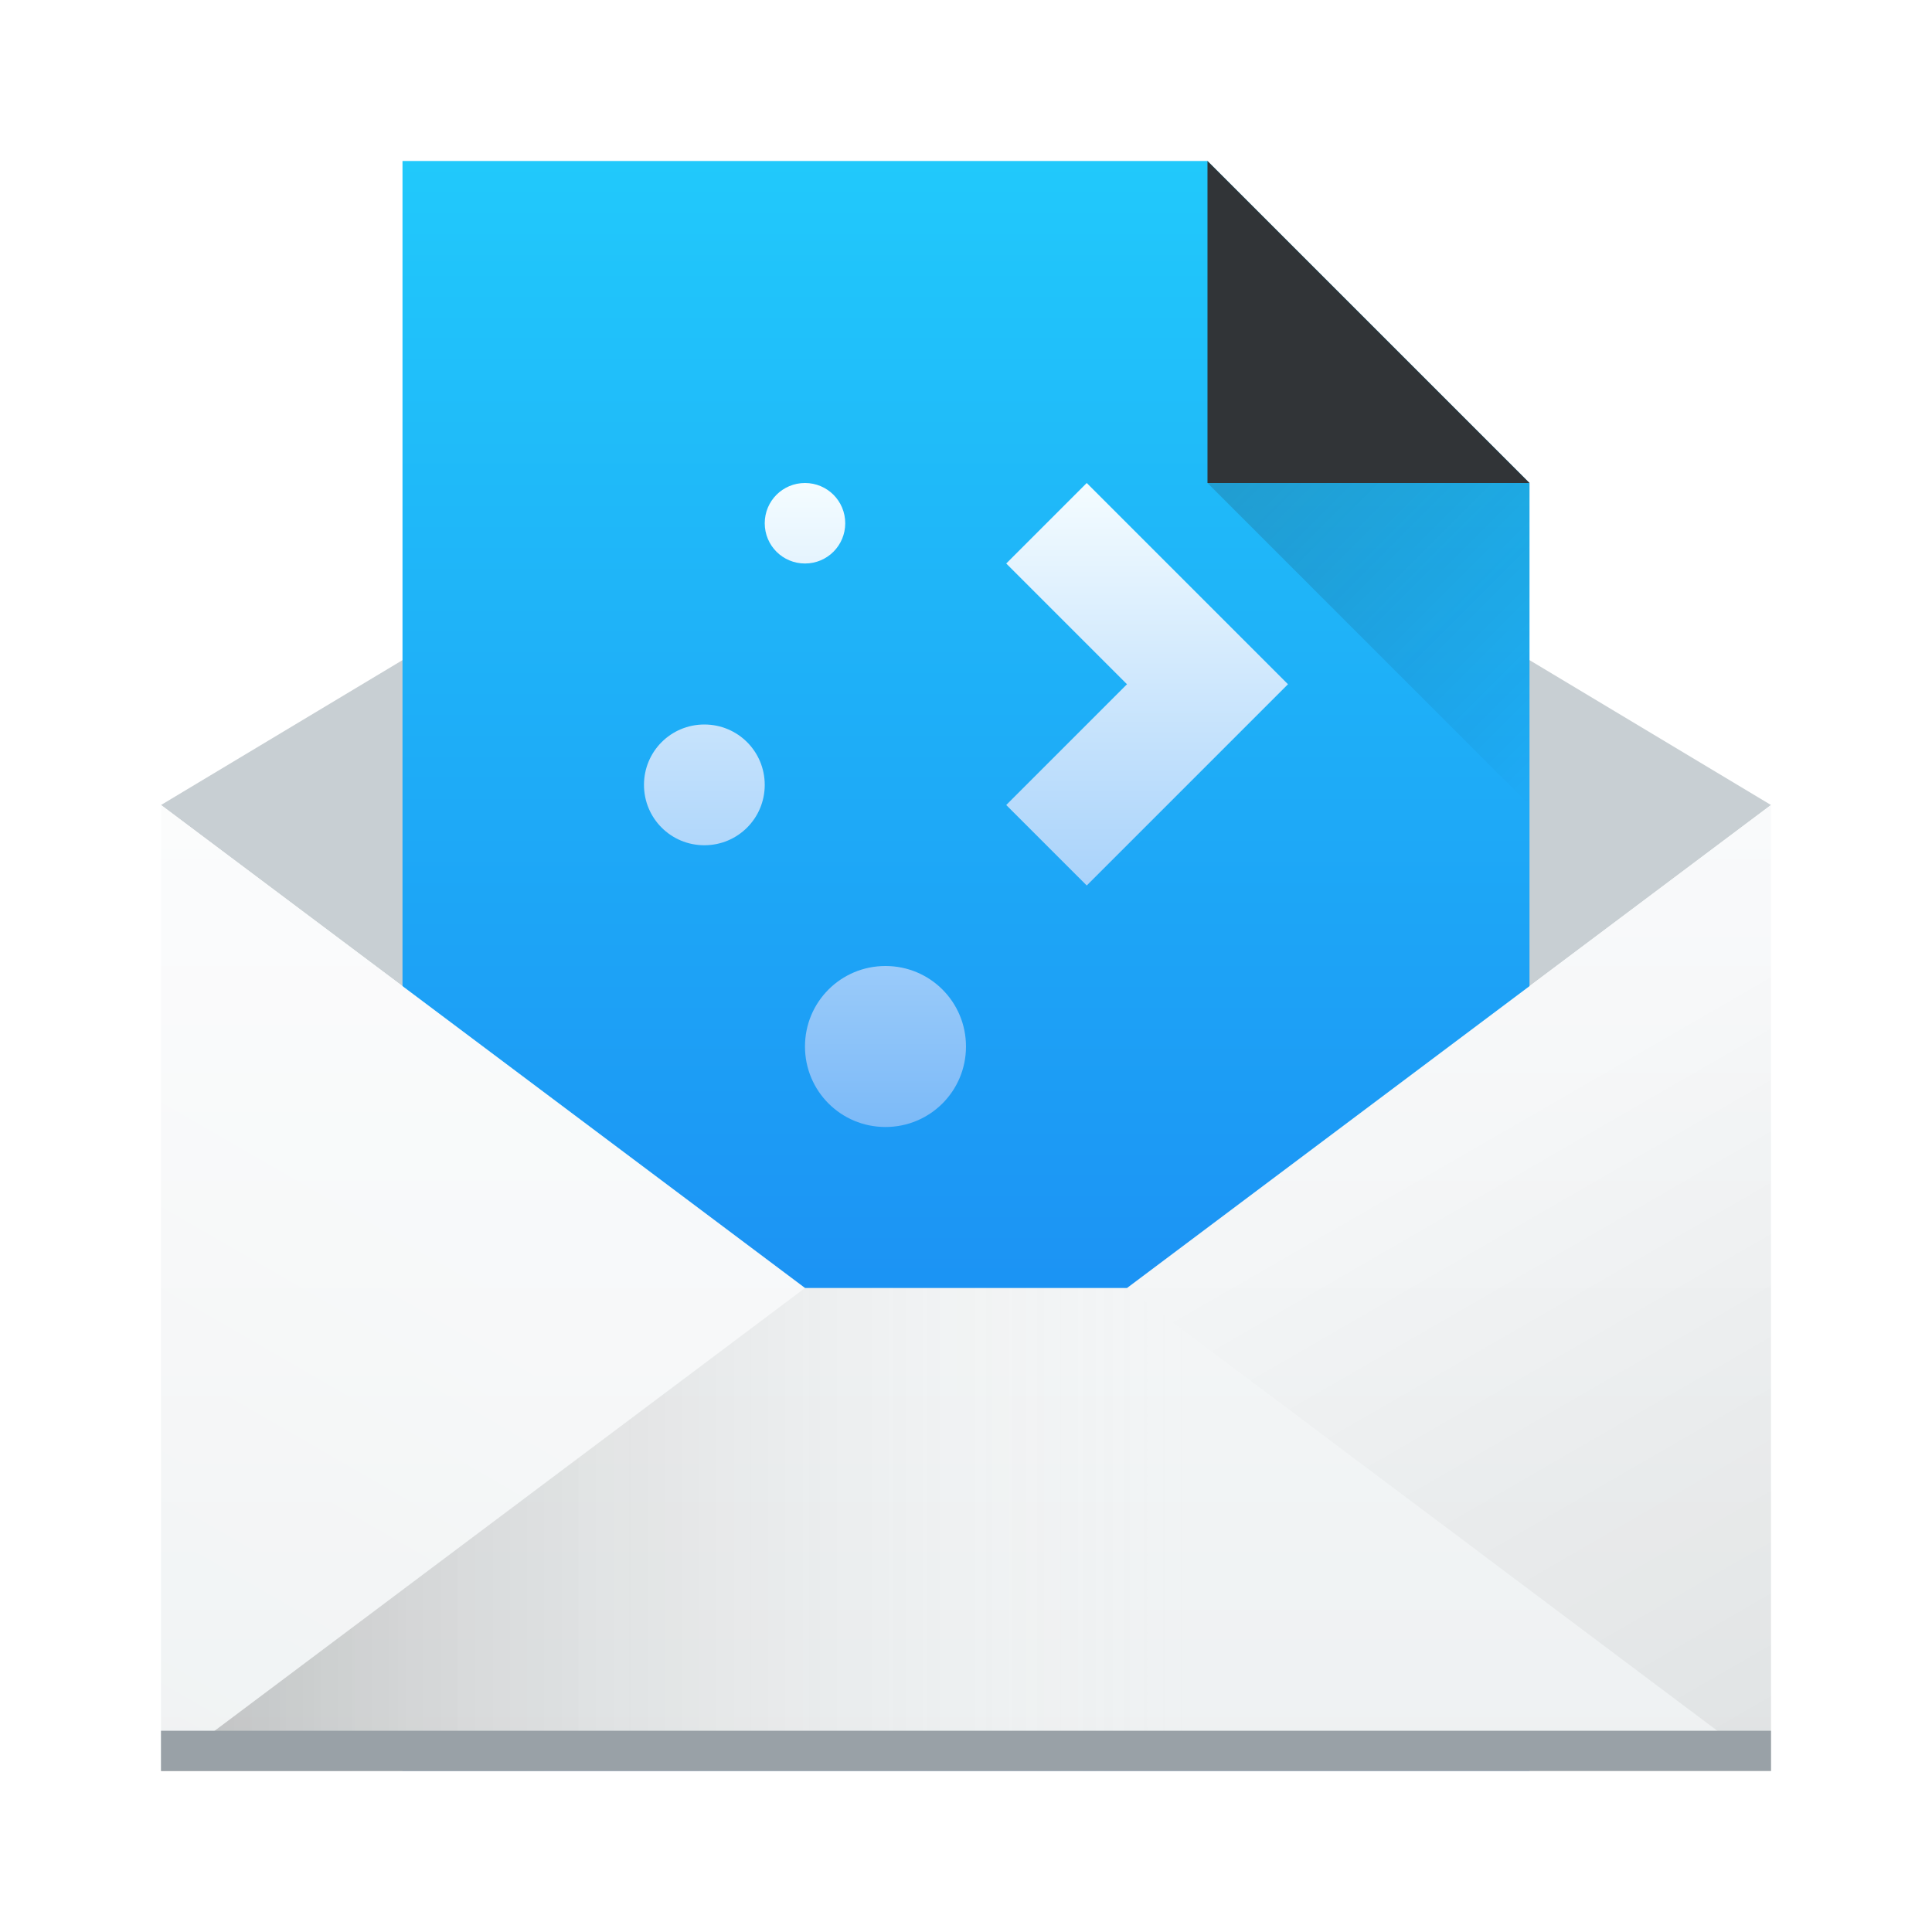
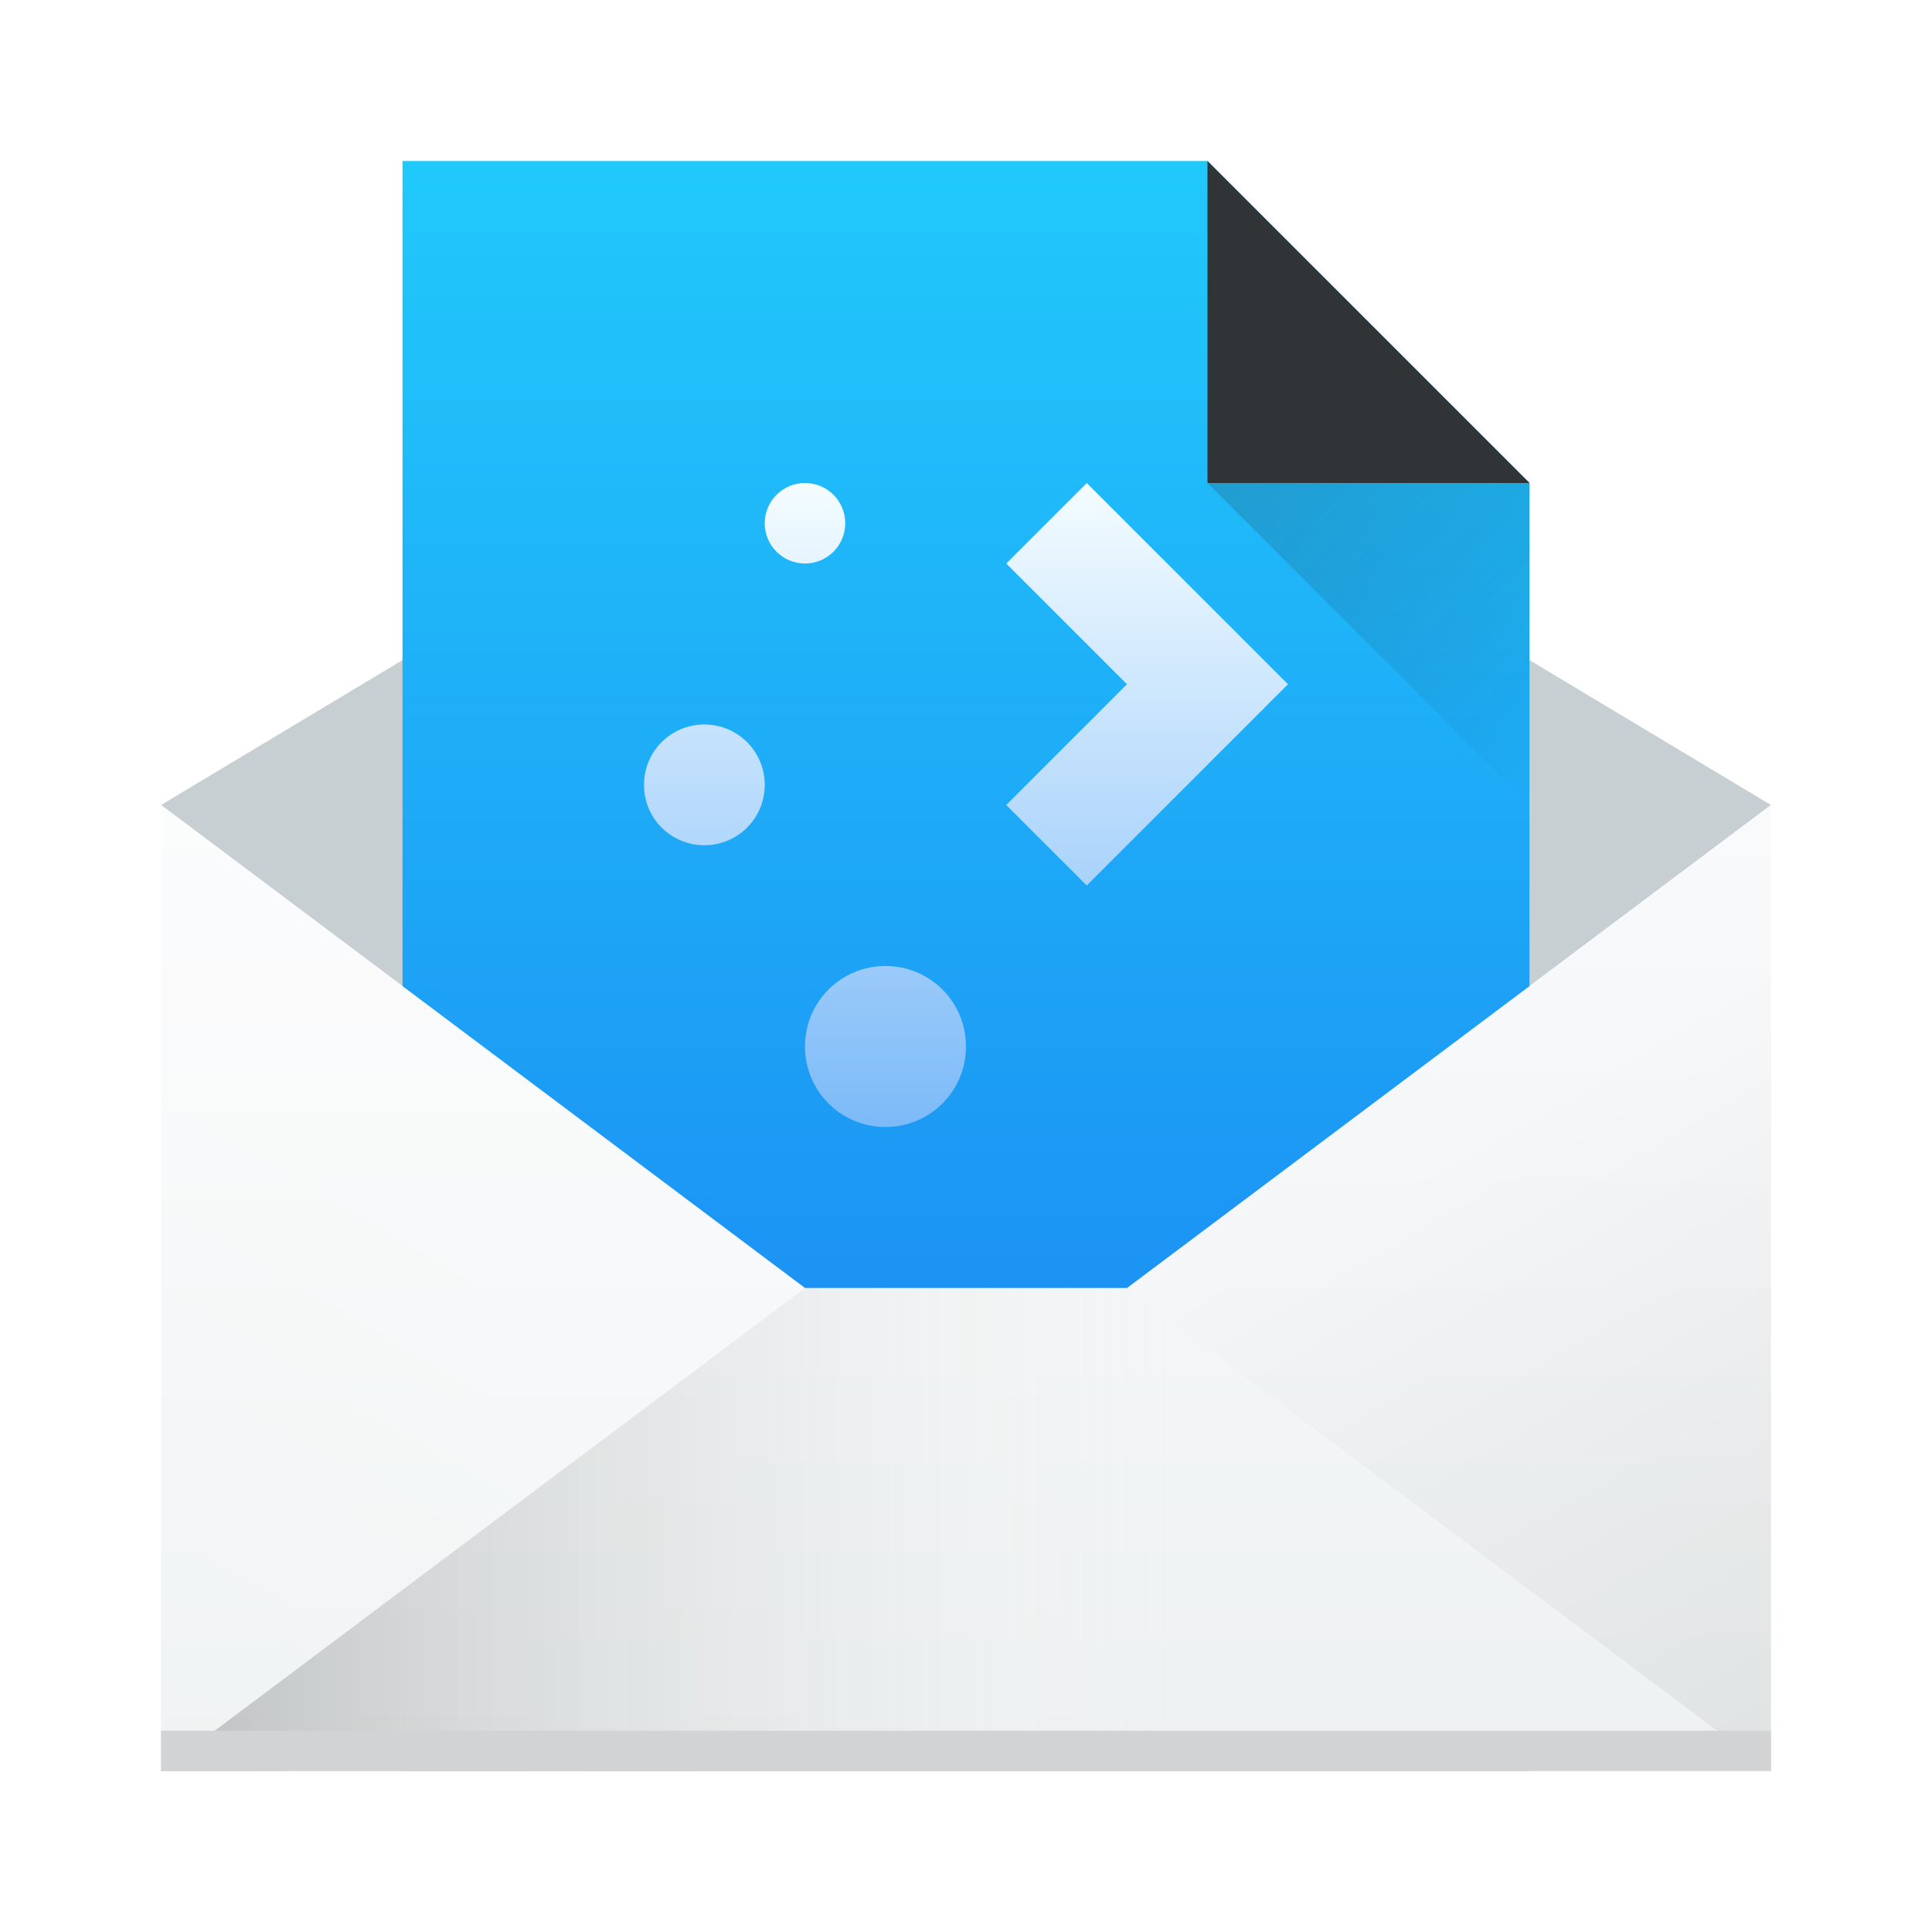
<svg xmlns="http://www.w3.org/2000/svg" xmlns:xlink="http://www.w3.org/1999/xlink" width="48" height="48" id="svg5453" version="1.1">
  <defs id="defs5455">
    <linearGradient id="linearGradient4472">
      <stop style="stop-color:#000000;stop-opacity:0.082" offset="0" id="stop4474" />
      <stop style="stop-color:#000000;stop-opacity:0" offset="1" id="stop4476" />
    </linearGradient>
    <linearGradient id="linearGradient4456">
      <stop style="stop-color:#000000;stop-opacity:0.275" offset="0" id="stop4458" />
      <stop style="stop-color:#ffffff;stop-opacity:0" offset="1" id="stop4460" />
    </linearGradient>
    <linearGradient id="linearGradient4448">
      <stop style="stop-color:#ffffff;stop-opacity:0" offset="0" id="stop4450" />
      <stop style="stop-color:#ffffff;stop-opacity:0.314" offset="1" id="stop4452" />
    </linearGradient>
    <linearGradient xlink:href="#linearGradient4303" id="linearGradient4346" x1="543.798" y1="-409.571" x2="503.798" y2="-409.571" gradientUnits="userSpaceOnUse" gradientTransform="matrix(0,1,-1.166667,0,-452.6667,-499.798)" />
    <linearGradient id="linearGradient4903">
      <stop style="stop-color:#eef1f2;stop-opacity:1" offset="0" id="stop4905" />
      <stop style="stop-color:#f9fafb;stop-opacity:1" offset="1" id="stop4907" />
    </linearGradient>
    <linearGradient xlink:href="#linearGradient4448" id="linearGradient4454" x1="384.571" y1="547.798" x2="394.571" y2="530.477" gradientUnits="userSpaceOnUse" />
    <linearGradient xlink:href="#linearGradient4456" id="linearGradient4462" x1="384.571" y1="537.798" x2="414.571" y2="537.798" gradientUnits="userSpaceOnUse" />
    <linearGradient xlink:href="#linearGradient4472" id="linearGradient4478" x1="432.571" y1="547.798" x2="421.024" y2="527.798" gradientUnits="userSpaceOnUse" />
    <linearGradient xlink:href="#linearGradient4903" id="linearGradient4486" x1="25" y1="44" x2="25" y2="20" gradientUnits="userSpaceOnUse" />
    <linearGradient id="linearGradient4290">
      <stop id="stop4292" offset="0" style="stop-color:#7cbaf8;stop-opacity:1" />
      <stop id="stop4294" offset="1" style="stop-color:#f4fcff;stop-opacity:1" />
    </linearGradient>
    <linearGradient id="linearGradient4303">
      <stop id="stop4305" offset="0" style="stop-color:#197cf1;stop-opacity:1" />
      <stop id="stop4307" offset="1" style="stop-color:#21c9fb;stop-opacity:1" />
    </linearGradient>
    <linearGradient id="linearGradient4227">
      <stop style="stop-color:#292c2f;stop-opacity:1" offset="0" id="stop4229" />
      <stop style="stop-color:#000000;stop-opacity:0;" offset="1" id="stop4231" />
    </linearGradient>
    <linearGradient xlink:href="#linearGradient4290" id="linearGradient4729" gradientUnits="userSpaceOnUse" x1="409.571" y1="523.798" x2="409.571" y2="507.798" gradientTransform="translate(0,4)" />
    <linearGradient xlink:href="#linearGradient4227" id="linearGradient4755" x1="414.571" y1="511.798" x2="422.571" y2="519.798" gradientUnits="userSpaceOnUse" />
  </defs>
  <g id="layer1" transform="translate(-384.5714,-499.798)">
    <path style="fill:#c8cfd3;fill-opacity:1;fill-rule:evenodd;stroke:none;stroke-width:1px;stroke-linecap:butt;stroke-linejoin:miter;stroke-opacity:1" d="M 24 8 L 4 20 L 24 35 L 44 20 L 24 8 z " transform="translate(384.5714,499.798)" id="path4274" />
    <path style="fill:url(#linearGradient4346);fill-opacity:1;stroke:none;stroke-opacity:1" d="M 10 4 L 10 44 L 38 44 L 38 12 L 30 4 L 10 4 z " transform="translate(384.5714,499.798)" id="rect4261" />
    <path style="fill:url(#linearGradient4486);fill-opacity:1;stroke:none;stroke-opacity:1" d="M 4 20 L 4 44 L 44 44 L 44 20 L 28 32 L 20 32 L 4 20 z " transform="translate(384.5714,499.798)" id="rect4248" />
    <path style="fill:url(#linearGradient4462);fill-opacity:1;fill-rule:evenodd;stroke:none;stroke-width:1px;stroke-linecap:butt;stroke-linejoin:miter;stroke-opacity:1" d="m 388.571,543.798 16,-12 8,0 16,12 z" id="path4334" />
    <path style="fill:url(#linearGradient4478);fill-opacity:1;fill-rule:evenodd;stroke:none;stroke-width:1px;stroke-linecap:butt;stroke-linejoin:miter;stroke-opacity:1" d="m 428.571,543.798 -16,-12 16,-12 z" id="path4336" />
    <path id="path4338" d="m 388.571,543.798 16,-12 -16,-12 z" style="fill:url(#linearGradient4454);fill-opacity:1;fill-rule:evenodd;stroke:none;stroke-width:1px;stroke-linecap:butt;stroke-linejoin:miter;stroke-opacity:1" />
-     <rect style="fill:#99a1a7;fill-opacity:1;stroke:none;stroke-opacity:1" id="rect4488" width="40" height="1" x="388.571" y="542.798" />
+     <rect style="fill:#d1d3d4;fill-opacity:1;stroke:none;stroke-opacity:1" id="rect4488" width="40" height="1" x="388.571" y="542.798" />
    <path style="opacity:1;fill:url(#linearGradient4729);fill-opacity:1;stroke:none" d="m 404.571,511.798 c -0.554,0 -1,0.446 -1,1 0,0.554 0.446,1 1,1 0.554,0 1,-0.446 1,-1 0,-0.554 -0.446,-1 -1,-1 z m 7,0 -2,2 3,3 -3,3 2,2 3,-3 2,-2 -5,-5 z m -9.5,6 c -0.831,0 -1.5,0.669 -1.5,1.5 0,0.831 0.669,1.5 1.5,1.5 0.831,0 1.5,-0.669 1.5,-1.5 0,-0.831 -0.669,-1.5 -1.5,-1.5 z m 4.5,6 c -1.108,0 -2,0.892 -2,2 0,1.108 0.892,2 2,2 1.108,0 2,-0.892 2,-2 0,-1.108 -0.892,-2 -2,-2 z" id="path4717" />
    <path style="fill:#313437;fill-rule:evenodd;stroke:none;stroke-width:1px;stroke-linecap:butt;stroke-linejoin:miter;stroke-opacity:1;fill-opacity:1" d="m 422.571,511.798 -8,0 0,-8 z" id="path4737" />
    <path id="path4747" d="m 414.571,511.798 8,0 0,8 z" style="fill:url(#linearGradient4755);fill-opacity:1;fill-rule:evenodd;stroke:none;stroke-width:1px;stroke-linecap:butt;stroke-linejoin:miter;stroke-opacity:1;opacity:0.2" />
  </g>
</svg>
